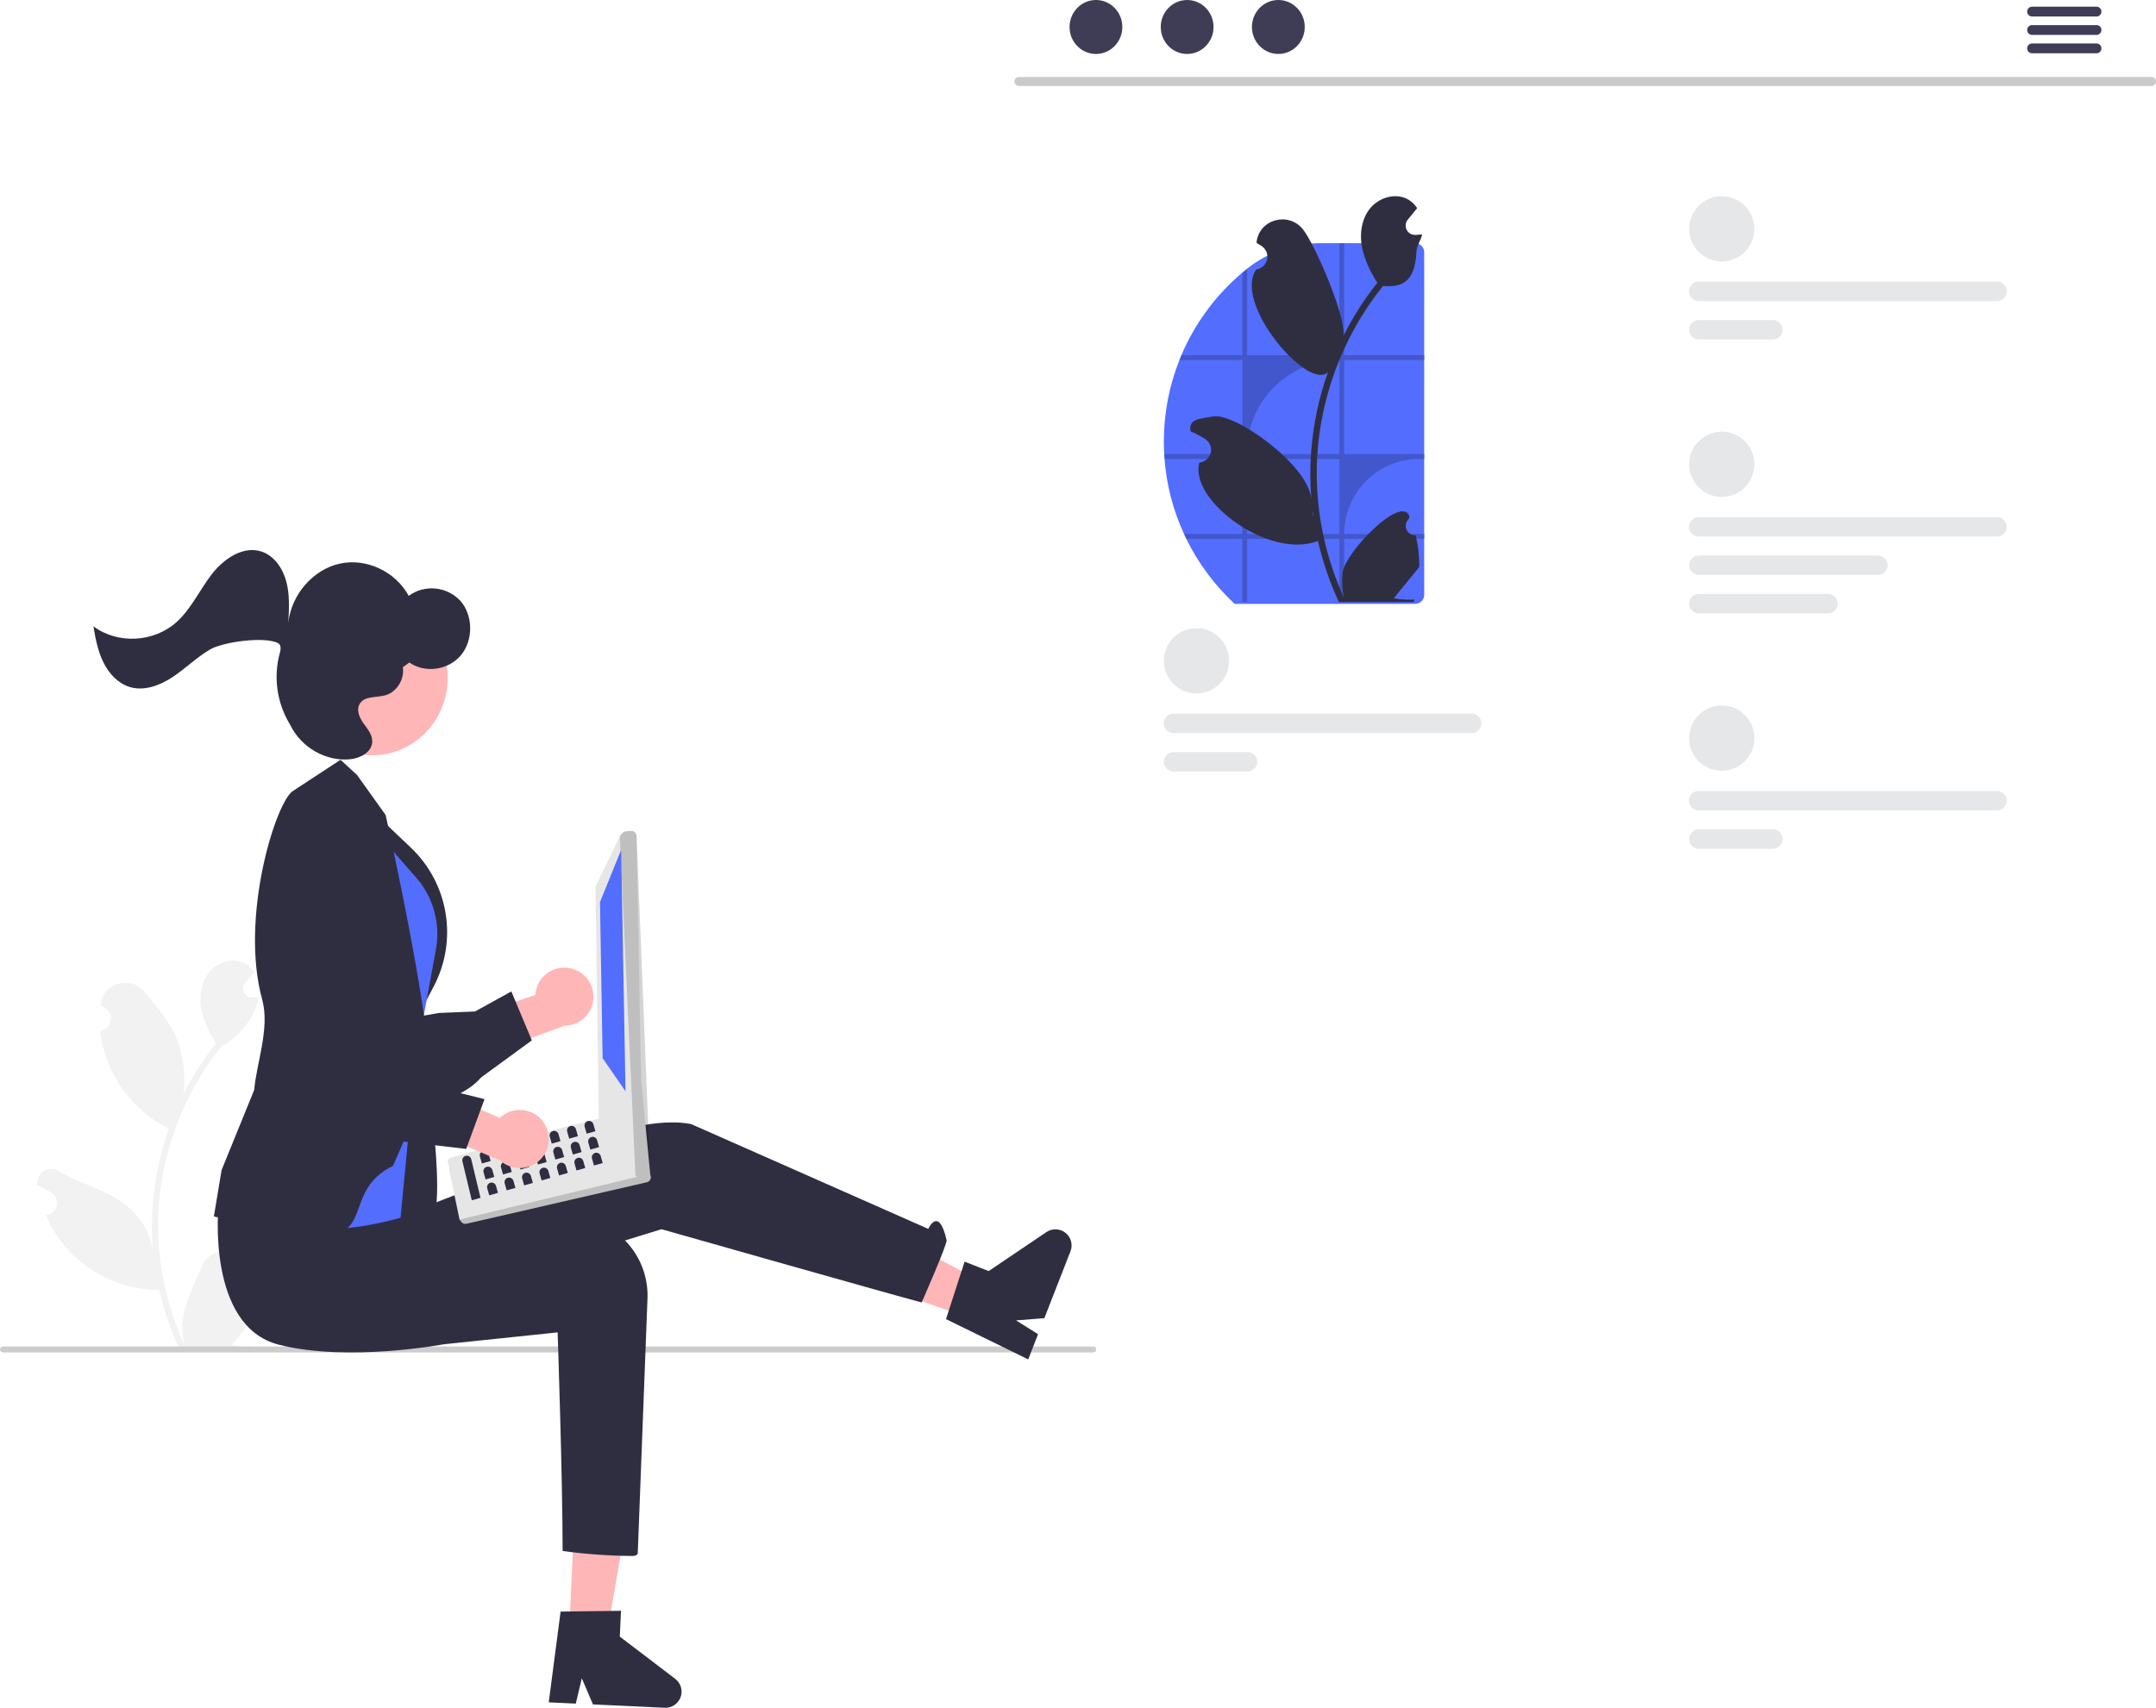
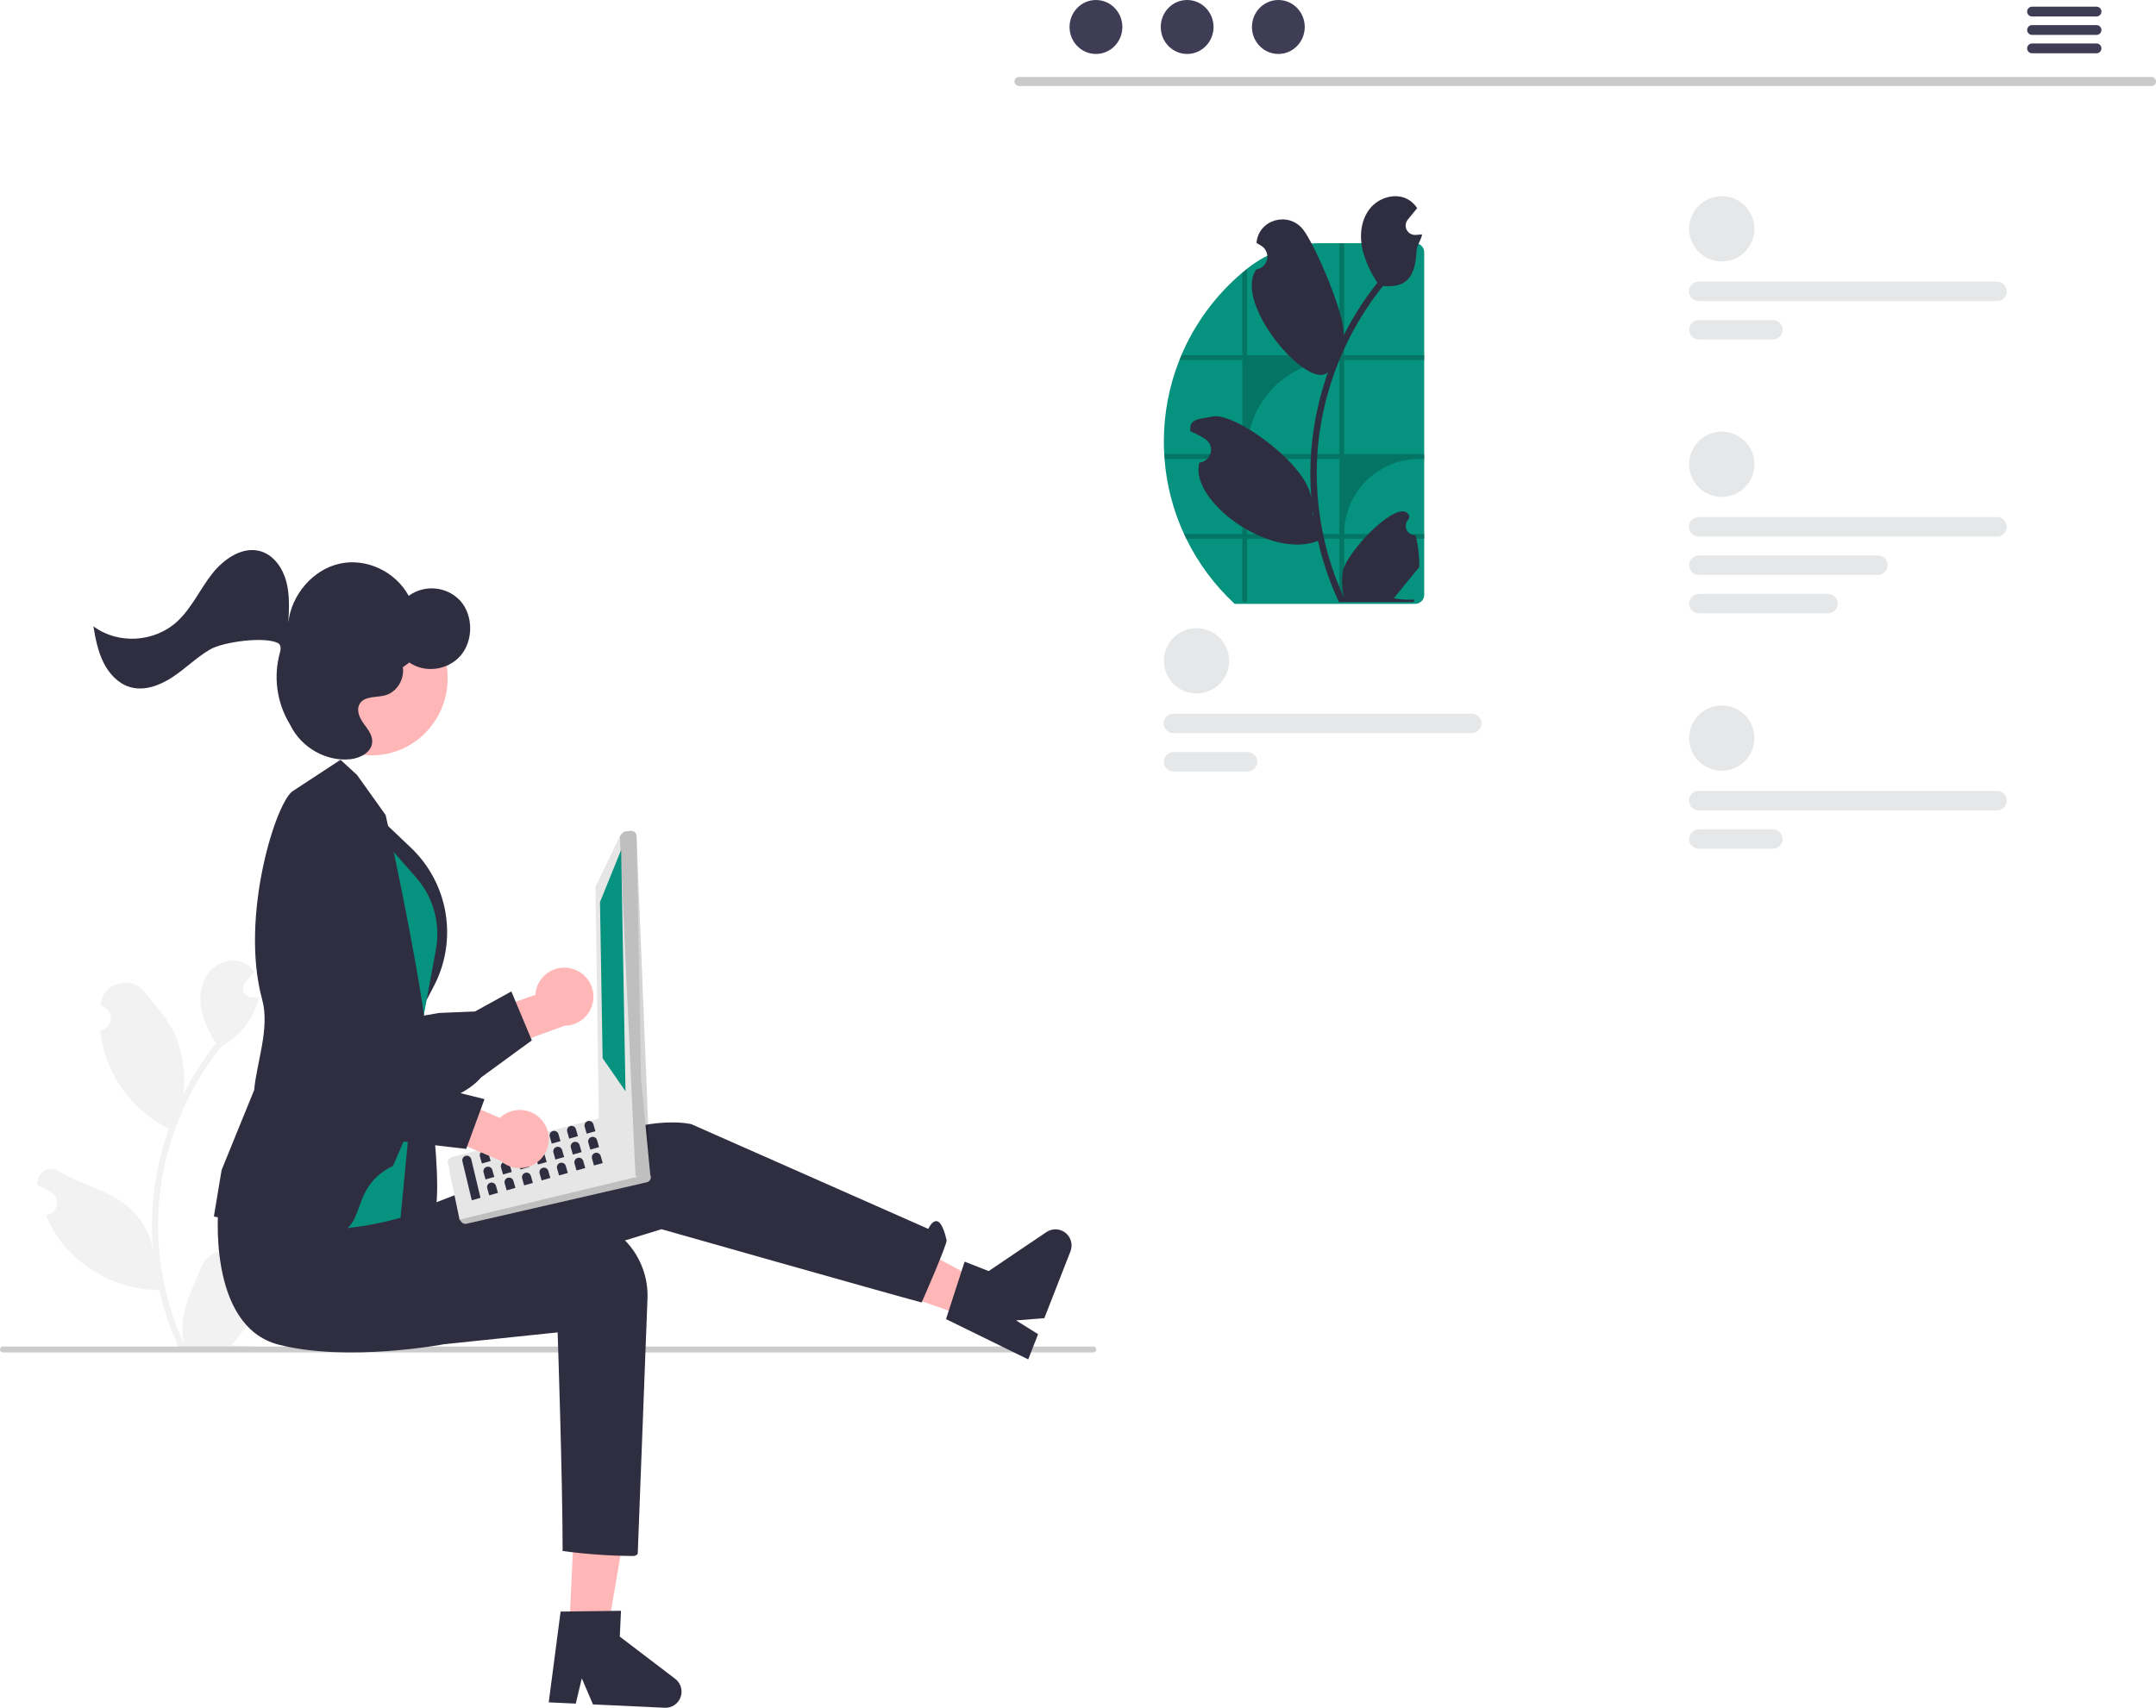
<svg xmlns="http://www.w3.org/2000/svg" data-name="Layer 1" width="864.67" height="685.078" viewBox="0 0 864.67 685.078">
  <path d="M268.971,622.8a3.613,3.613,0,0,1-2.619-6.263c.091-.362.156-.622.248-.984q-.049-.118-.098-.236a9.703,9.703,0,0,0-17.898.067c-2.927,7.051-6.654,14.113-7.572,21.568a28.706,28.706,0,0,0,.504,9.872A115.086,115.086,0,0,1,231.066,599.025a111.08,111.08,0,0,1,.689-12.392q.571-5.06,1.584-10.047a116.419,116.419,0,0,1,23.087-49.342,30.983,30.983,0,0,0,12.886-13.369,23.634,23.634,0,0,0,2.149-6.458c-.627.082-1.265.134-1.892.175-.195.01-.401.021-.597.031l-.074.003a3.58,3.58,0,0,1-2.94-5.832q.406-.5.813-.999c.411-.514.833-1.018,1.244-1.532a1.785,1.785,0,0,0,.134-.154c.473-.586.946-1.162,1.419-1.748a10.352,10.352,0,0,0-3.394-3.28c-4.741-2.777-11.281-.854-14.706,3.435-3.435,4.288-4.083,10.304-2.89,15.662a41.485,41.485,0,0,0,5.738,12.793c-.257.329-.525.648-.782.977a117.172,117.172,0,0,0-12.23,19.375,48.709,48.709,0,0,0-2.908-22.624c-2.783-6.715-8.001-12.37-12.595-18.175-5.519-6.973-16.835-3.93-17.807,4.909q-.014.128-.028.257,1.024.577,2.004,1.226a4.901,4.901,0,0,1-1.976,8.919l-.1.015a48.767,48.767,0,0,0,1.285,7.291,50.21,50.21,0,0,0,25,31.468c.401.206.792.411,1.193.607a119.598,119.598,0,0,0-6.438,30.296,113.435,113.435,0,0,0,.082,18.315l-.031-.216a29.974,29.974,0,0,0-10.232-17.308c-7.874-6.469-18.999-8.851-27.494-14.05a5.625,5.625,0,0,0-8.616,5.473q.017.114.035.227a32.928,32.928,0,0,1,3.692,1.779q1.024.578,2.004,1.226a4.901,4.901,0,0,1-1.976,8.919l-.1.015c-.072.01-.134.021-.206.031a48.808,48.808,0,0,0,8.978,14.058,50.254,50.254,0,0,0,36.446,15.991h.01a119.562,119.562,0,0,0,8.032,23.447h28.692c.103-.319.195-.648.288-.967a32.599,32.599,0,0,1-7.939-.473c2.129-2.612,4.257-5.245,6.386-7.857a1.78,1.78,0,0,0,.134-.154c1.08-1.337,2.17-2.663,3.25-4l.001-.002A47.75,47.75,0,0,0,268.972,622.801Z" transform="translate(-167.665 -107.4608)" fill="#f2f2f2" />
  <path d="M607.335,648.805a1.186,1.186,0,0,1-1.19,1.19H168.855a1.19,1.19,0,0,1,0-2.38h437.29A1.187,1.187,0,0,1,607.335,648.805Z" transform="translate(-167.665 -107.4608)" fill="#ccc" />
  <path d="M396.647,495.944a11.583,11.583,0,0,0-14.259,10.59l-24.999,8.7,1.582,16.481,35.131-12.782a11.646,11.646,0,0,0,2.546-22.989Z" transform="translate(-167.665 -107.4608)" fill="#ffb6b6" />
  <path d="M355.905,543.848c-9.94,6.928-27.452,10.472-51.286,10.31a9.53,9.53,0,0,1-7.026-3.064c-6.377-6.641-6.128-21.8-6.088-23.264l-6.99-26.342c-.15-.403-4.019-11.212-.083-18.759a12.369,12.369,0,0,1,8.226-6.269c14.782-3.923,28.678,35.647,30.444,40.875l20.745-3.533,14.326-.589,14.576-8.045,8.206,19.64-20.308,14.841A25.664,25.664,0,0,1,355.905,543.848Z" transform="translate(-167.665 -107.4608)" fill="#2f2e41" />
  <polygon points="228.268 654.202 243.549 654.916 253.575 596.315 231.022 595.261 228.268 654.202" fill="#ffb6b6" />
  <path d="M392.496,753.947l24.223-.312-.484,10.349,22.224,16.935a6.472,6.472,0,0,1-4.225,11.613l-28.759-1.345-4.478-10.469-2.414,10.147-10.843-.507Z" transform="translate(-167.665 -107.4608)" fill="#2f2e41" />
  <polygon points="387.812 528.378 393.379 514.129 341.068 485.876 314.642 502.486 387.812 528.378" fill="#ffb6b6" />
  <path d="M547.067,636.626l7.457-23.049,9.65,3.771L587.331,601.712a6.472,6.472,0,0,1,9.65,7.719L586.503,636.246l-11.352.892,8.84,5.535-3.951,10.111Z" transform="translate(-167.665 -107.4608)" fill="#2f2e41" />
  <path d="M254.961,593.431s6.346,40.516,36.346,43.516,57.654-10.516,57.654-10.516l84-25.87s89.346,25.386,104.346,29.386c0,0,10.346-23.484,10-25-3.19-13.958-7.346-4.516-7.346-4.516l-95-42s-15-4-41,7S308.307,602.947,308.307,602.947Z" transform="translate(-167.665 -107.4608)" fill="#2f2e41" />
  <path d="M255.307,590.947s-5.003,48.537,24.22,55.951c27.78,7.049,66.098-.182,66.098-.182l45.681-4.769s2,58.696,2,87.696a220.258,220.258,0,0,0,28,2c2,0,2.133-1.048,2.133-1.048l3.873-101.444a31.658,31.658,0,0,0-32.754-33.585q-3.235.123-6.786.458c-28.102,2.695-62.99-3.034-62.99-3.034Z" transform="translate(-167.665 -107.4608)" fill="#2f2e41" />
  <path d="M336.366,520.535s11.864,71.744,3.846,77.471-19.013,5.75-19.013,5.75l-2.557-39.613Z" transform="translate(-167.665 -107.4608)" fill="#2f2e41" />
  <path d="M316.578,432.424l15.863,15.073a46.752,46.752,0,0,1,9.2,55.604l-7.583,14.46Z" transform="translate(-167.665 -107.4608)" fill="#2f2e41" />
-   <path d="M313.031,434.958,334.525,459.441a34.355,34.355,0,0,1,8.362,19.198v0a34.355,34.355,0,0,1-.391,9.683l-8.1,44.034L328.307,595.947s-47.003,14.242-51.814-7.75S313.031,434.958,313.031,434.958Z" transform="translate(-167.665 -107.4608)" fill="#536dfe" />
+   <path d="M313.031,434.958,334.525,459.441a34.355,34.355,0,0,1,8.362,19.198v0a34.355,34.355,0,0,1-.391,9.683l-8.1,44.034L328.307,595.947s-47.003,14.242-51.814-7.75S313.031,434.958,313.031,434.958Z" transform="translate(-167.665 -107.4608)" fill="#05927e" />
  <path d="M292.856,601.923c-30.898-5.149-38.467-6.171-38.938-6.352l-.472-.18,3.097-18.584,13.078-32.135c.849-10.512,6.358-24.754,3.206-36.194-9.161-33.257,5.723-80.253,12.529-83.853l18.869-12.37,6.624,6.073L322.332,434.405c9.449,42.091,15.975,81.323,15.658,83.721l-5.832,41.207-6.872,15.806C304.438,585.198,318.457,606.19,292.856,601.923Z" transform="translate(-167.665 -107.4608)" fill="#2f2e41" />
  <path d="M348.796,571.693l48.514-12.98,4.272-1.013,3.046-.723,3.55-.839.028-.007a2.013,2.013,0,0,1,1.507.251l18.014,21.598a1.59,1.59,0,0,1,.424.381.714.714,0,0,1,.128.135,2.056,2.056,0,0,1-1.159,3.21l-72.373,16.655a2.039,2.039,0,0,1-2.049-.724l-.734-.952-4.005-19.286-.285-2.504a1.996,1.996,0,0,1-.375-.788A2.028,2.028,0,0,1,348.796,571.693Z" transform="translate(-167.665 -107.4608)" fill="#e6e6e6" />
  <path d="M351.963,596.683l.739.955a2.038,2.038,0,0,0,2.044.724l72.376-16.656a2.052,2.052,0,0,0,1.156-3.208.611.611,0,0,0-.126-.135Z" transform="translate(-167.665 -107.4608)" opacity="0.17" style="isolation:isolate" />
  <path d="M407.816,555.997l-1.309-92.265a2.106,2.106,0,0,1,.467-1.542l9.274-19.301.963-1.17a2.132,2.132,0,0,1,1.425-.754l2.019-.188a2.107,2.107,0,0,1,2.303,1.891h0l1.818,97.624.002.007.901,9.4,1.067,11.162.003.014,1.666,17.366a2.062,2.062,0,0,1-.557,1.637,2.091,2.091,0,0,1-1.585.678l-1.313-.026a2.14,2.14,0,0,1-1.364-.538l-.735-.66-.34-.31-14.007-21.653A2.094,2.094,0,0,1,407.816,555.997Z" transform="translate(-167.665 -107.4608)" fill="#e6e6e6" />
  <path d="M416.251,442.889l6.267,136.136.343.306.732.658a2.132,2.132,0,0,0,1.364.538l1.315.026a2.115,2.115,0,0,0,2.141-2.314L422.955,442.67a2.108,2.108,0,0,0-2.299-1.897l-2.023.194a2.078,2.078,0,0,0-1.418.754Z" transform="translate(-167.665 -107.4608)" opacity="0.17" style="isolation:isolate" />
-   <polygon points="249.113 340.929 240.632 361.864 241.681 424.491 250.863 437.77 249.113 340.929" fill="#536dfe" />
+   <polygon points="249.113 340.929 240.632 361.864 241.681 424.491 250.863 437.77 249.113 340.929" fill="#05927e" />
  <path d="M354.387,571.141a1.821,1.821,0,0,0-1.252,2.249l3.736,15.571,3.501-.997-3.736-15.571A1.821,1.821,0,0,0,354.387,571.141Z" transform="translate(-167.665 -107.4608)" fill="#2f2e41" />
  <path d="M361.389,569.147a1.821,1.821,0,0,0-1.252,2.249l.797,2.801,3.501-.997-.797-2.801A1.821,1.821,0,0,0,361.389,569.147Z" transform="translate(-167.665 -107.4608)" fill="#2f2e41" />
  <path d="M368.391,567.153a1.821,1.821,0,0,0-1.252,2.249l.797,2.801,3.501-.997-.797-2.801A1.821,1.821,0,0,0,368.391,567.153Z" transform="translate(-167.665 -107.4608)" fill="#2f2e41" />
  <path d="M375.393,565.16a1.821,1.821,0,0,0-1.252,2.249l.797,2.801,3.501-.997-.797-2.801A1.821,1.821,0,0,0,375.393,565.16Z" transform="translate(-167.665 -107.4608)" fill="#2f2e41" />
  <path d="M382.395,563.166a1.821,1.821,0,0,0-1.252,2.249l.797,2.801,3.501-.997-.797-2.801A1.821,1.821,0,0,0,382.395,563.166Z" transform="translate(-167.665 -107.4608)" fill="#2f2e41" />
  <path d="M389.396,561.172a1.821,1.821,0,0,0-1.252,2.249l.797,2.801,3.501-.997-.797-2.801A1.821,1.821,0,0,0,389.396,561.172Z" transform="translate(-167.665 -107.4608)" fill="#2f2e41" />
  <path d="M396.398,559.178a1.821,1.821,0,0,0-1.252,2.249l.797,2.801,3.501-.997-.797-2.801A1.821,1.821,0,0,0,396.398,559.178Z" transform="translate(-167.665 -107.4608)" fill="#2f2e41" />
  <path d="M403.4,557.185a1.821,1.821,0,0,0-1.252,2.249l.797,2.801,3.501-.997-.797-2.801A1.821,1.821,0,0,0,403.4,557.185Z" transform="translate(-167.665 -107.4608)" fill="#2f2e41" />
  <path d="M362.859,575.532a1.821,1.821,0,0,0-1.252,2.249l.797,2.801,3.501-.997-.797-2.801A1.821,1.821,0,0,0,362.859,575.532Z" transform="translate(-167.665 -107.4608)" fill="#2f2e41" />
  <path d="M369.86,573.539a1.821,1.821,0,0,0-1.252,2.249l.797,2.801,3.501-.997-.797-2.801A1.821,1.821,0,0,0,369.86,573.539Z" transform="translate(-167.665 -107.4608)" fill="#2f2e41" />
  <path d="M376.862,571.545a1.821,1.821,0,0,0-1.252,2.249l.797,2.801,3.501-.997-.797-2.801A1.821,1.821,0,0,0,376.862,571.545Z" transform="translate(-167.665 -107.4608)" fill="#2f2e41" />
  <path d="M383.864,569.551A1.821,1.821,0,0,0,382.612,571.8l.797,2.801,3.501-.997-.797-2.801A1.821,1.821,0,0,0,383.864,569.551Z" transform="translate(-167.665 -107.4608)" fill="#2f2e41" />
  <path d="M390.866,567.557a1.821,1.821,0,0,0-1.252,2.249l.797,2.801,3.501-.997-.797-2.801A1.821,1.821,0,0,0,390.866,567.557Z" transform="translate(-167.665 -107.4608)" fill="#2f2e41" />
  <path d="M397.868,565.564a1.821,1.821,0,0,0-1.252,2.249l.797,2.801,3.501-.997-.797-2.801A1.821,1.821,0,0,0,397.868,565.564Z" transform="translate(-167.665 -107.4608)" fill="#2f2e41" />
  <path d="M404.87,563.57a1.821,1.821,0,0,0-1.252,2.249l.797,2.801,3.501-.997-.797-2.801A1.821,1.821,0,0,0,404.87,563.57Z" transform="translate(-167.665 -107.4608)" fill="#2f2e41" />
  <path d="M364.328,581.917a1.821,1.821,0,0,0-1.252,2.249l.797,2.801,3.501-.997-.797-2.801A1.821,1.821,0,0,0,364.328,581.917Z" transform="translate(-167.665 -107.4608)" fill="#2f2e41" />
  <path d="M371.33,579.924a1.821,1.821,0,0,0-1.252,2.249l.797,2.801,3.501-.997-.797-2.801A1.821,1.821,0,0,0,371.33,579.924Z" transform="translate(-167.665 -107.4608)" fill="#2f2e41" />
  <path d="M378.332,577.93a1.821,1.821,0,0,0-1.252,2.249l.797,2.801,3.501-.997-.797-2.801A1.821,1.821,0,0,0,378.332,577.93Z" transform="translate(-167.665 -107.4608)" fill="#2f2e41" />
  <path d="M385.334,575.936a1.821,1.821,0,0,0-1.252,2.249l.797,2.801,3.501-.997-.797-2.801A1.821,1.821,0,0,0,385.334,575.936Z" transform="translate(-167.665 -107.4608)" fill="#2f2e41" />
  <path d="M392.335,573.943a1.821,1.821,0,0,0-1.252,2.249l.797,2.801,3.501-.997-.797-2.801A1.821,1.821,0,0,0,392.335,573.943Z" transform="translate(-167.665 -107.4608)" fill="#2f2e41" />
  <path d="M399.337,571.949a1.821,1.821,0,0,0-1.252,2.249l.797,2.801,3.501-.997L401.586,573.201A1.821,1.821,0,0,0,399.337,571.949Z" transform="translate(-167.665 -107.4608)" fill="#2f2e41" />
  <path d="M406.339,569.955a1.821,1.821,0,0,0-1.252,2.249l.797,2.801,3.501-.997-.797-2.801A1.821,1.821,0,0,0,406.339,569.955Z" transform="translate(-167.665 -107.4608)" fill="#2f2e41" />
  <path d="M385.768,557.871a11.583,11.583,0,0,0-17.655-1.937l-24.242-10.628-10.052,13.157L368.264,572.991a11.646,11.646,0,0,0,17.504-15.119Z" transform="translate(-167.665 -107.4608)" fill="#ffb6b6" />
  <path d="M323.318,565.271c-11.999-1.683-27.246-10.998-44.605-27.329a9.53,9.53,0,0,1-3.066-7.026c-.157-9.206,10.337-20.148,11.362-21.194l12.795-24.064c.164-.397,4.681-10.952,12.7-13.807a12.369,12.369,0,0,1,10.294,1.001c13.504,7.18-3.227,45.637-5.489,50.671l17.609,11.522,10.902,9.313,16.157,4.018-7.345,19.978-24.981-2.936A25.664,25.664,0,0,1,323.318,565.271Z" transform="translate(-167.665 -107.4608)" fill="#2f2e41" />
  <ellipse cx="317.082" cy="379.669" rx="30.782" ry="30.111" transform="translate(-265.2773 541.8718) rotate(-83.16773)" fill="#ffb6b6" />
  <path d="M238.669,356.829c5.792-5.317,9.15-12.891,14.019-19.133,4.869-6.243,12.66-11.419,19.941-8.958,5.019,1.696,8.454,6.716,9.861,12.023,1.407,5.306,1.115,10.937.813,16.452,1.223-11.26,9.938-21.274,20.573-23.64,10.635-2.366,22.369,3.1,27.699,12.903a15.695,15.695,0,0,1,20.75,2.045c5.122,5.814,5.222,15.724.22,21.757s-14.43,7.375-20.699,2.945l-2.631,1.896c.775,4.826-2.472,10.027-7.032,11.263-3.697,1.002-8.647.168-10.41,3.711-1.232,2.475.161,5.442,1.756,7.649,1.595,2.207,3.526,4.519,3.417,7.295-.164,4.189-4.8,6.581-8.802,6.99-9.651.985-19.557-4.617-23.979-13.559q-.128-.259-.283-.521a36.55,36.55,0,0,1-3.975-28.623c.534-1.88.398-3.343-.869-3.955-5.477-2.647-21.975-.446-27.264,2.696-5.29,3.142-9.759,7.602-14.899,11.006-5.14,3.403-11.452,5.747-17.246,3.958-4.641-1.433-8.264-5.361-10.481-9.841-2.217-4.48-3.199-9.51-4.022-14.49C214.89,366.015,229.552,365.198,238.669,356.829Z" transform="translate(-167.665 -107.4608)" fill="#2f2e41" />
  <path d="M1030.568,141.945H576.275a1.807,1.807,0,0,1,0-3.613h454.293a1.807,1.807,0,0,1,0,3.613Z" transform="translate(-167.665 -107.4608)" fill="#cacaca" />
  <ellipse cx="439.534" cy="10.823" rx="10.588" ry="10.823" fill="#3f3d56" />
  <ellipse cx="476.109" cy="10.823" rx="10.588" ry="10.823" fill="#3f3d56" />
  <ellipse cx="512.684" cy="10.823" rx="10.588" ry="10.823" fill="#3f3d56" />
  <path d="M1008.547,110.143h-25.981a1.968,1.968,0,0,0,0,3.934h25.981a1.968,1.968,0,0,0,0-3.934Z" transform="translate(-167.665 -107.4608)" fill="#3f3d56" />
  <path d="M1008.547,117.528h-25.981a1.968,1.968,0,0,0,0,3.934h25.981a1.968,1.968,0,0,0,0-3.934Z" transform="translate(-167.665 -107.4608)" fill="#3f3d56" />
  <path d="M1008.547,124.903h-25.981a1.968,1.968,0,0,0,0,3.934h25.981a1.968,1.968,0,0,0,0-3.934Z" transform="translate(-167.665 -107.4608)" fill="#3f3d56" />
  <path d="M234.115,557.167l.015-.02-.015.041Z" transform="translate(-167.665 -107.4608)" fill="#2f2e41" />
  <circle cx="690.523" cy="91.795" r="13.089" fill="#e6e7e8" />
  <path d="M968.51,228.24H848.996a3.898,3.898,0,1,1,0-7.795H968.51a3.898,3.898,0,1,1,0,7.795Z" transform="translate(-167.665 -107.4608)" fill="#e6e7e8" />
  <path d="M878.68,243.642H848.996a3.898,3.898,0,1,1,0-7.796h29.684a3.898,3.898,0,0,1,0,7.796Z" transform="translate(-167.665 -107.4608)" fill="#e6e7e8" />
  <circle cx="690.523" cy="296.1" r="13.089" fill="#e6e7e8" />
  <path d="M968.51,432.545H848.996a3.898,3.898,0,1,1,0-7.795H968.51a3.898,3.898,0,1,1,0,7.795Z" transform="translate(-167.665 -107.4608)" fill="#e6e7e8" />
  <path d="M878.68,447.947H848.996a3.898,3.898,0,1,1,0-7.796h29.684a3.898,3.898,0,0,1,0,7.796Z" transform="translate(-167.665 -107.4608)" fill="#e6e7e8" />
  <circle cx="479.859" cy="265.096" r="13.089" fill="#e6e7e8" />
  <path d="M757.846,401.542H638.332a3.898,3.898,0,1,1,0-7.795h119.514a3.898,3.898,0,1,1,0,7.795Z" transform="translate(-167.665 -107.4608)" fill="#e6e7e8" />
  <path d="M668.016,416.944H638.332a3.898,3.898,0,1,1,0-7.796h29.684a3.898,3.898,0,1,1,0,7.796Z" transform="translate(-167.665 -107.4608)" fill="#e6e7e8" />
  <circle cx="690.523" cy="186.247" r="13.089" fill="#e6e7e8" />
  <path d="M968.51,322.692H848.996a3.898,3.898,0,1,1,0-7.795H968.51a3.898,3.898,0,1,1,0,7.795Z" transform="translate(-167.665 -107.4608)" fill="#e6e7e8" />
  <path d="M920.813,338.094H848.996a3.898,3.898,0,1,1,0-7.796h71.817a3.898,3.898,0,0,1,0,7.796Z" transform="translate(-167.665 -107.4608)" fill="#e6e7e8" />
  <path d="M900.803,353.496H848.996a3.898,3.898,0,1,1,0-7.796h51.806a3.898,3.898,0,0,1,0,7.796Z" transform="translate(-167.665 -107.4608)" fill="#e6e7e8" />
-   <path d="M738.847,208.649V346.076a3.625,3.625,0,0,1-3.616,3.621H662.821a88.849,88.849,0,0,1-19.387-26.085c-.316-.632-.617-1.269-.904-1.916a88.005,88.005,0,0,1-7.824-30.125c-.054-.642-.099-1.279-.128-1.926-.099-1.655-.143-3.334-.143-5.018a88.44,88.44,0,0,1,6.238-32.743c.247-.647.509-1.289.78-1.926a88.976,88.976,0,0,1,24.445-33.133q.948-.808,1.916-1.571l.148-.119a46.837,46.837,0,0,1,29.226-10.116h38.043A3.627,3.627,0,0,1,738.847,208.649Z" transform="translate(-167.665 -107.4608)" fill="#536dfe" />
+   <path d="M738.847,208.649V346.076a3.625,3.625,0,0,1-3.616,3.621H662.821a88.849,88.849,0,0,1-19.387-26.085c-.316-.632-.617-1.269-.904-1.916a88.005,88.005,0,0,1-7.824-30.125c-.054-.642-.099-1.279-.128-1.926-.099-1.655-.143-3.334-.143-5.018a88.44,88.44,0,0,1,6.238-32.743c.247-.647.509-1.289.78-1.926a88.976,88.976,0,0,1,24.445-33.133q.948-.808,1.916-1.571l.148-.119a46.837,46.837,0,0,1,29.226-10.116h38.043A3.627,3.627,0,0,1,738.847,208.649Z" transform="translate(-167.665 -107.4608)" fill="#05927e" />
  <path d="M739.04,251.883v-1.926h-32.294V205.018h-1.921v44.938H667.814V215.253q-.971.763-1.916,1.571v33.133H641.453c-.272.637-.533,1.279-.78,1.926h25.225v37.761H634.577c.03.647.074,1.284.128,1.926h31.192v30.125H642.53c.286.647.588,1.284.904,1.916h22.464v25.324h1.916v-25.324h37.011v25.324h1.921v-25.324h32.294v-1.916h-32.294a30.119,30.119,0,0,1,30.125-30.125h2.168v-1.926h-32.294V251.883Zm-34.215,69.813H667.814V291.571h37.011Zm0-32.051H667.814v-.756A37.008,37.008,0,0,1,704.825,251.883Z" transform="translate(-167.665 -107.4608)" opacity="0.2" />
  <path d="M735.398,322.181a3.78,3.78,0,0,1-2.739-6.551c.095-.379.164-.651.259-1.03q-.051-.124-.103-.247c-3.48-8.298-25.685,14.833-26.645,22.632a30.029,30.029,0,0,0,.527,10.328,120.392,120.392,0,0,1-10.952-50.003,116.202,116.202,0,0,1,.721-12.963q.597-5.293,1.657-10.511a121.787,121.787,0,0,1,24.151-51.616c6.874.384,12.898-.663,13.48-13.985.103-2.37,1.861-4.422,2.248-6.756-.656.086-1.323.14-1.979.183-.204.011-.42.021-.624.032l-.077.003a3.745,3.745,0,0,1-3.076-6.101q.425-.523.851-1.046c.43-.538.871-1.065,1.302-1.603a1.868,1.868,0,0,0,.14-.161c.495-.613.99-1.216,1.485-1.829a10.829,10.829,0,0,0-3.55-3.432c-4.959-2.905-11.801-.893-15.384,3.593-3.593,4.486-4.271,10.779-3.023,16.384a43.398,43.398,0,0,0,6.003,13.383c-.269.344-.549.678-.818,1.022a122.574,122.574,0,0,0-12.794,20.268c1.016-7.939-11.412-36.608-16.218-42.681-5.773-7.294-17.611-4.111-18.628,5.136q-.015.134-.029.268,1.071.604,2.096,1.282a5.127,5.127,0,0,1-2.067,9.33l-.105.016c-9.556,13.644,21.077,49.155,28.745,41.181a125.112,125.112,0,0,0-6.734,31.693,118.663,118.663,0,0,0,.086,19.16l-.032-.226c-1.704-13.882-30.931-34.523-39.466-32.803-4.917.99-9.76.765-9.013,5.725q.018.119.036.237a34.445,34.445,0,0,1,3.862,1.861q1.071.604,2.096,1.282a5.127,5.127,0,0,1-2.067,9.33l-.105.016c-.075.011-.14.022-.215.032-4.35,14.966,27.907,39.12,47.518,31.435l.011,0a125.076,125.076,0,0,0,8.402,24.528h30.015c.108-.334.204-.678.301-1.011a34.102,34.102,0,0,1-8.305-.495c2.227-2.733,4.454-5.487,6.681-8.219a1.866,1.866,0,0,0,.14-.161c1.13-1.398,2.27-2.786,3.399-4.185l.001-.002a49.952,49.952,0,0,0-1.464-12.725Zm-34.371-67.613.016-.021-.016.043Zm-6.648,59.932-.258-.581c.011-.42.011-.839,0-1.269,0-.118-.021-.237-.021-.355.097.742.183,1.485.29,2.227Z" transform="translate(-167.665 -107.4608)" fill="#2f2e41" />
</svg>
